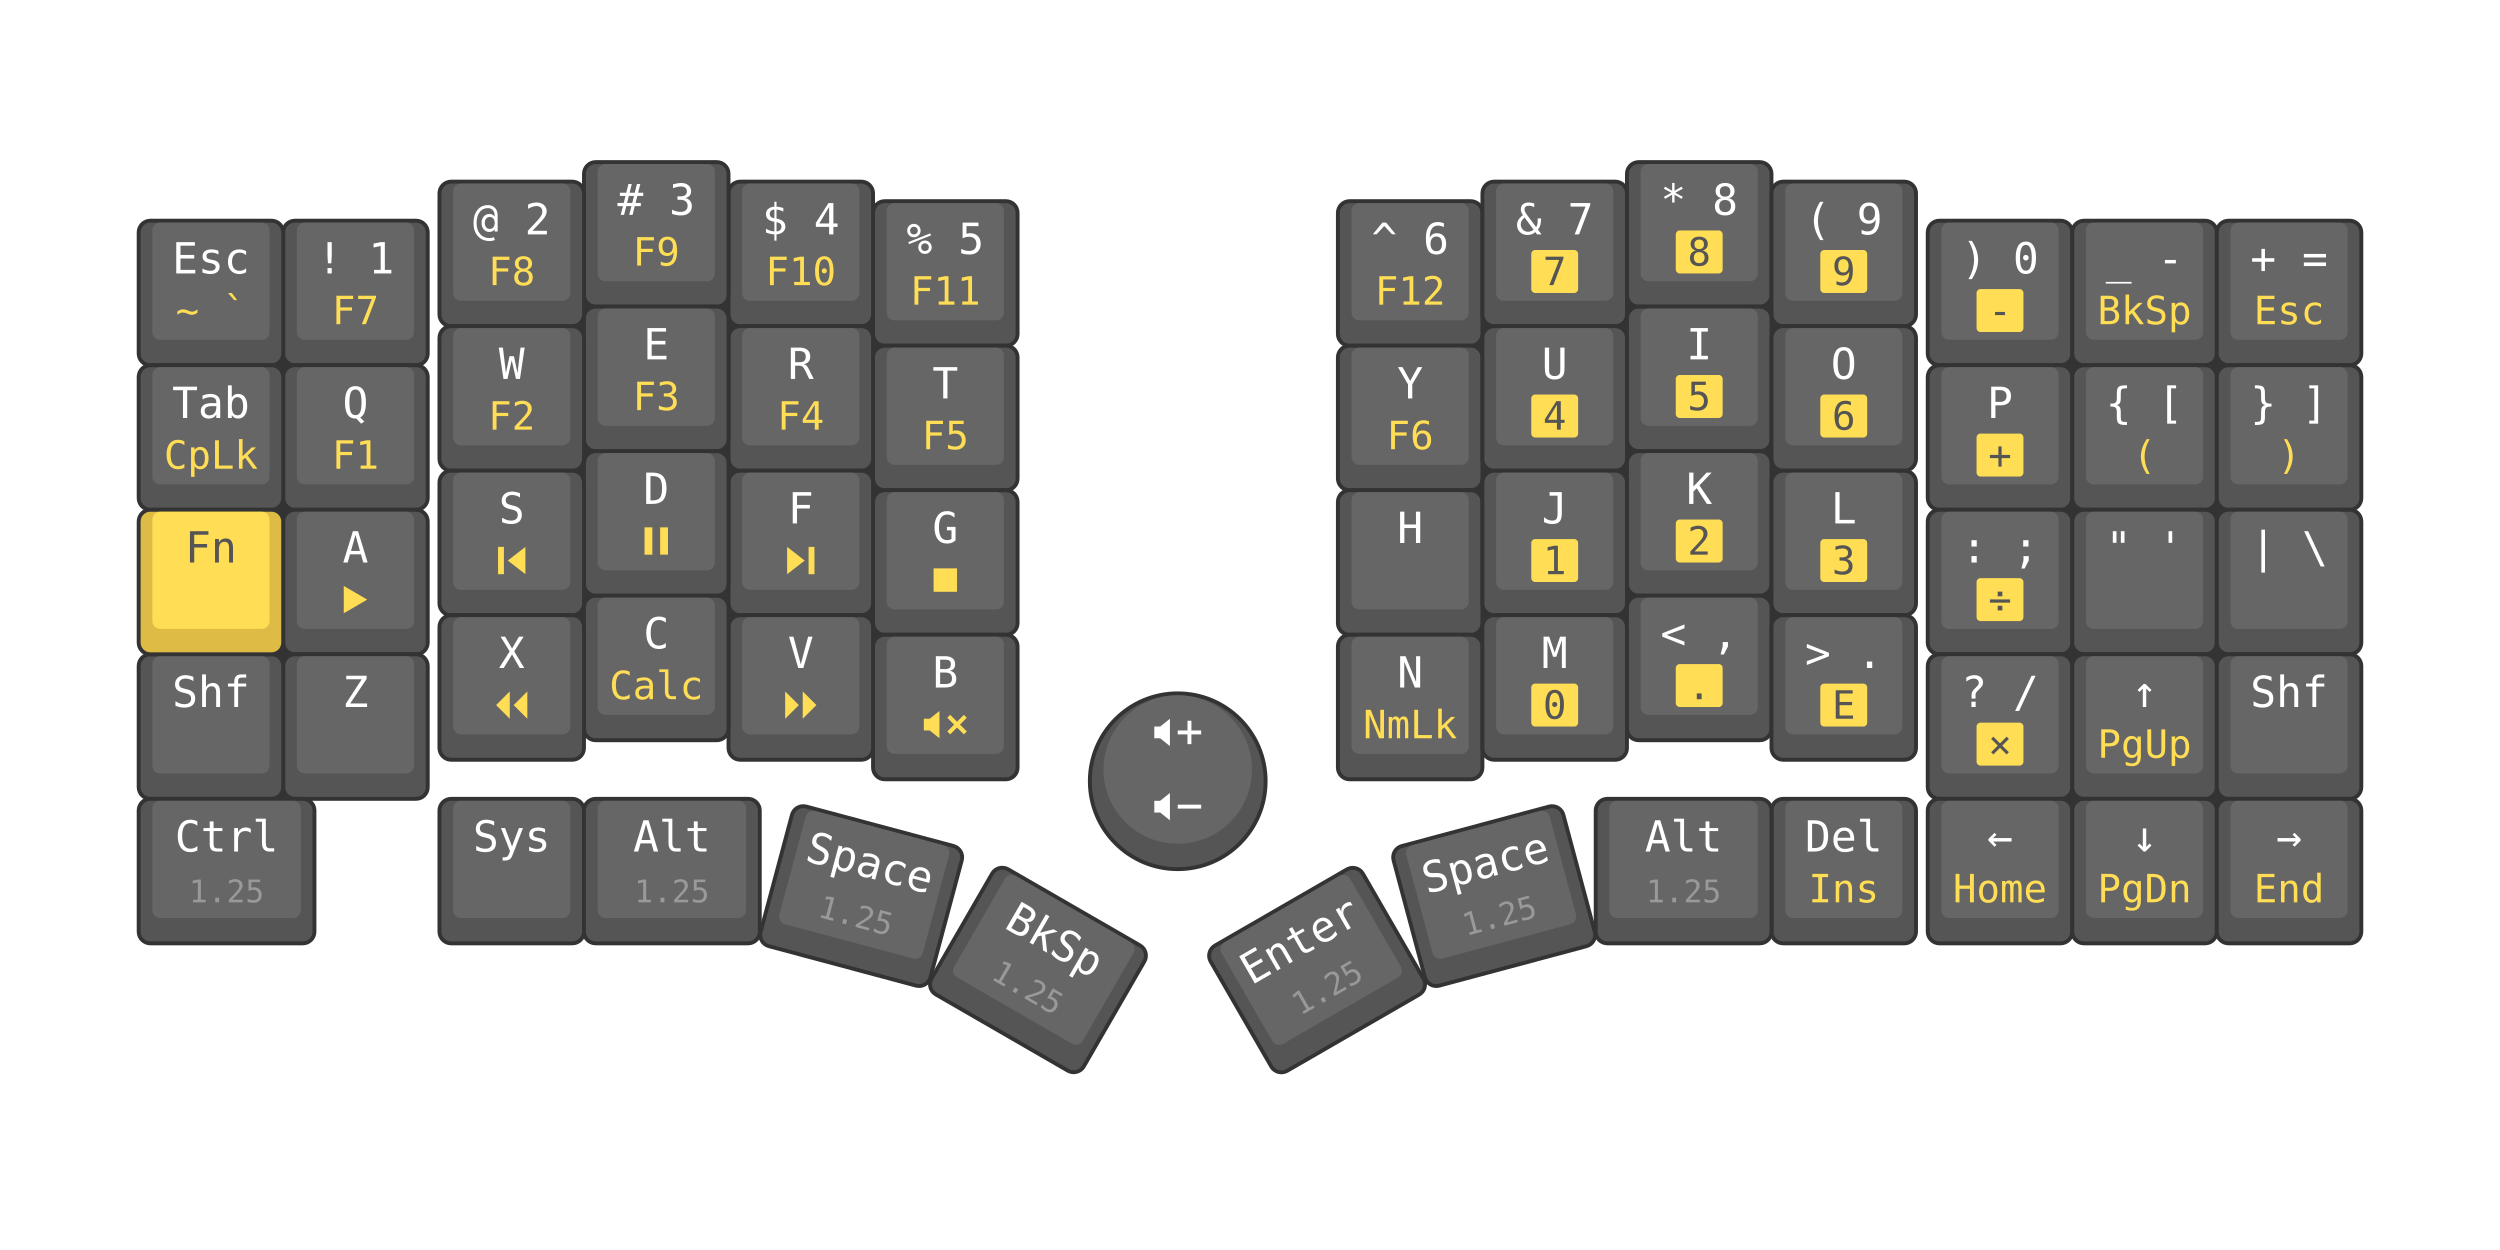
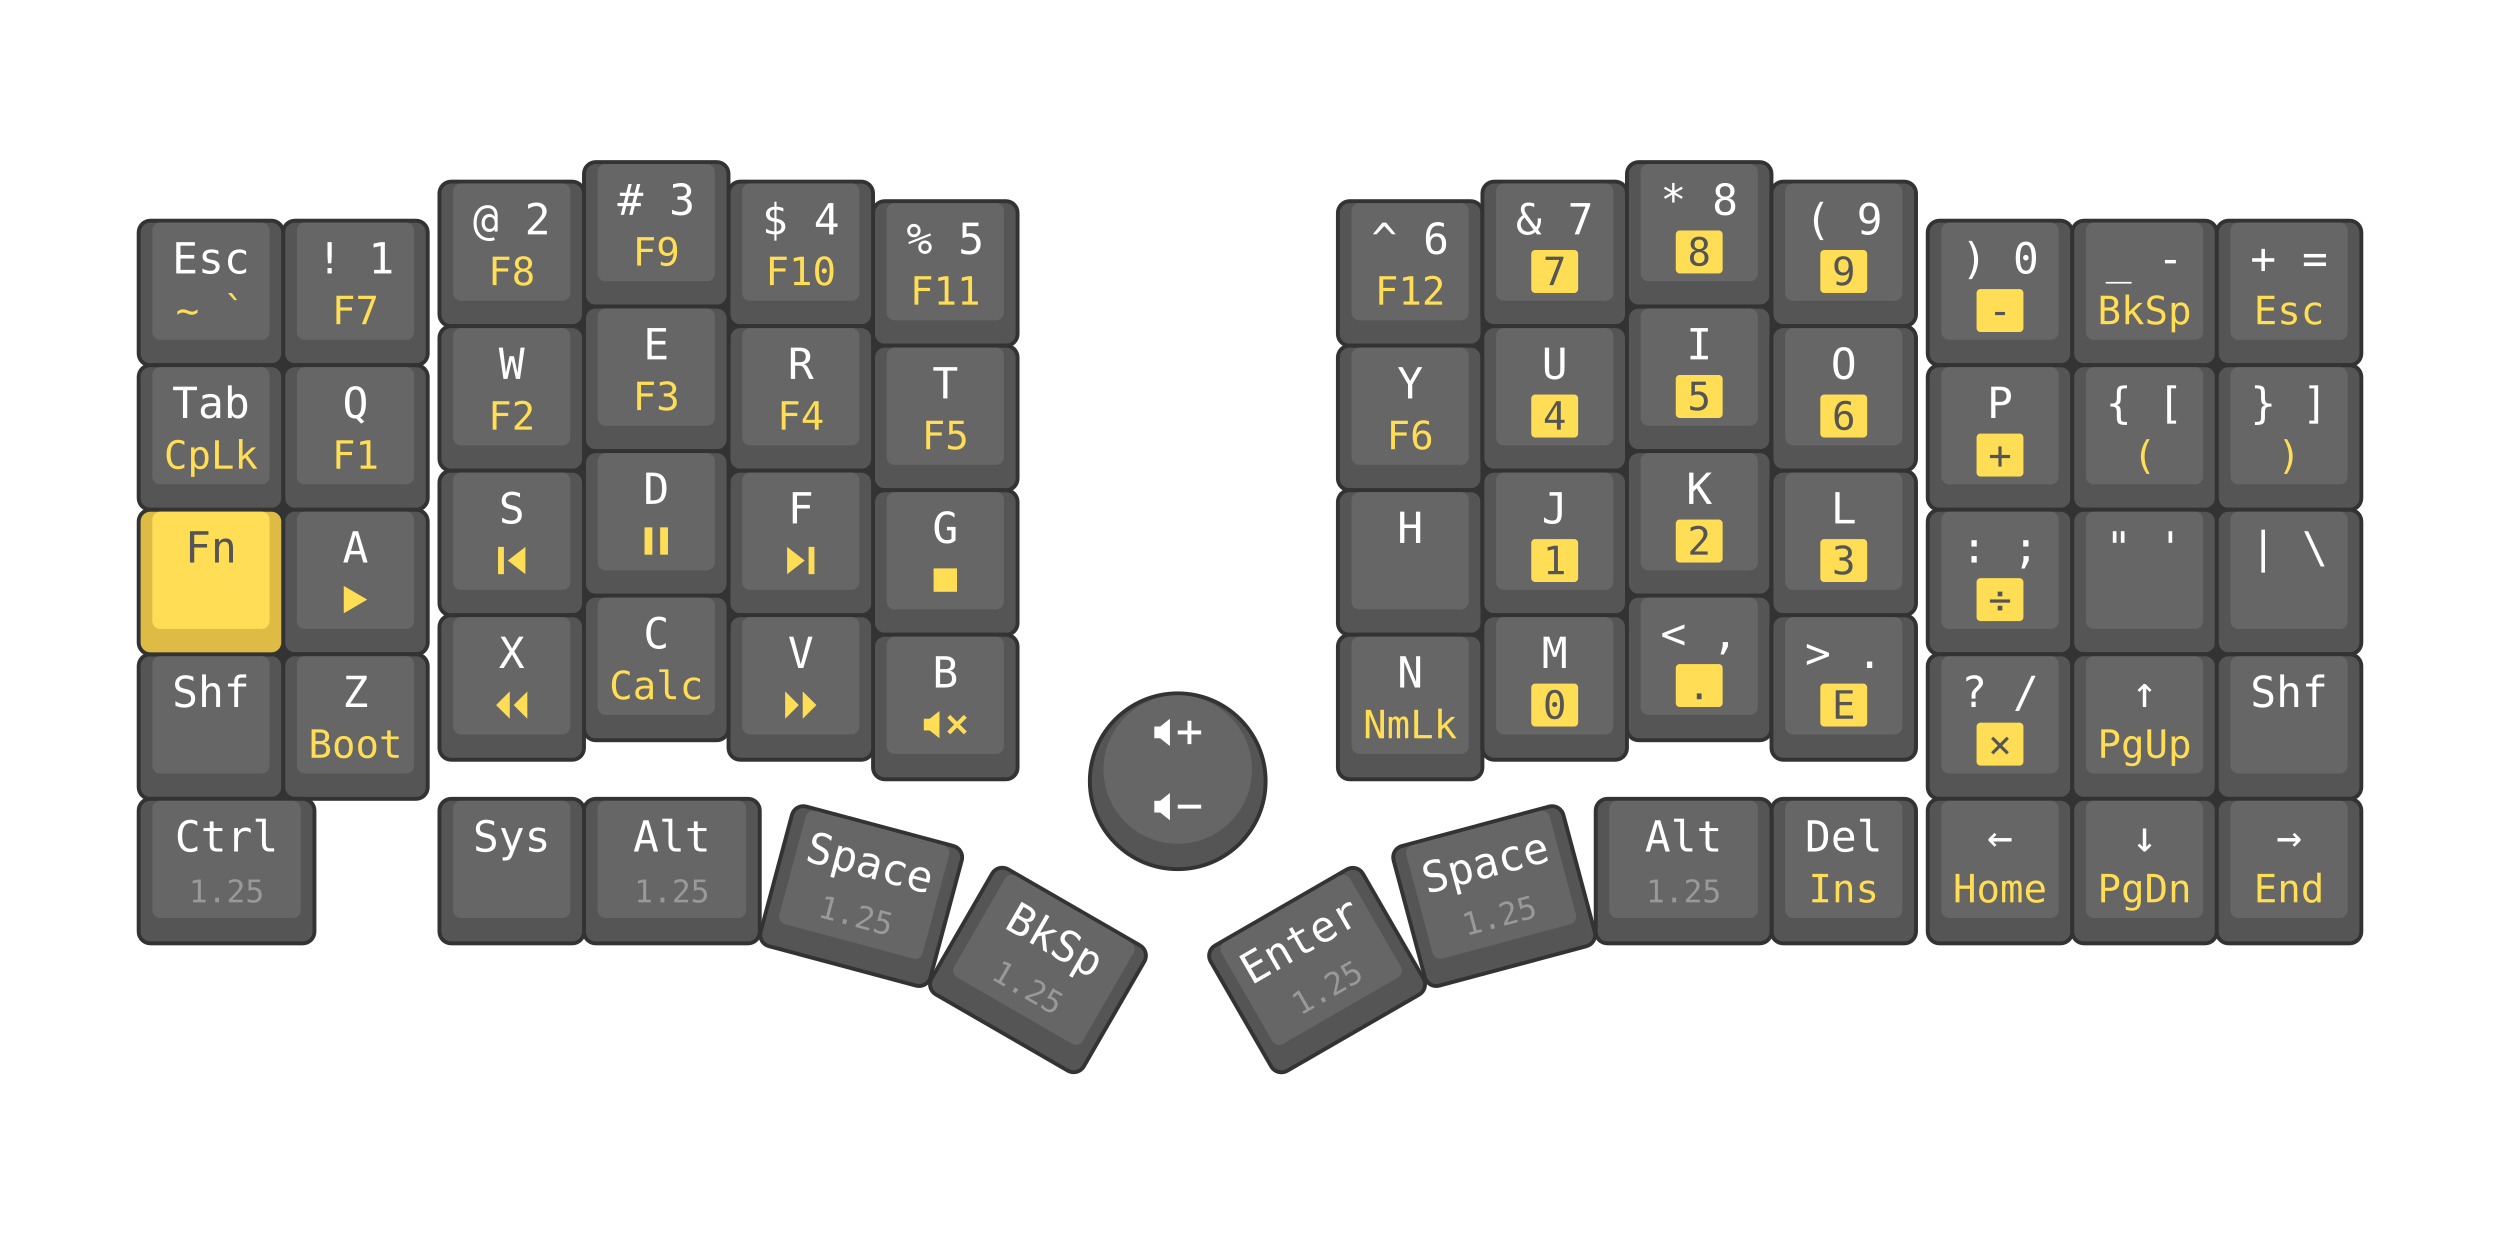
<svg xmlns="http://www.w3.org/2000/svg" width="1280" height="640" style="font-family:'Source Code Pro', monospace;text-anchor:middle" version="1.1">
  <rect width="100%" height="100%" style="fill:#fff" />
  <g style="fill:#333">
    <rect x="108" y="150" width="74" height="259" />
    <rect x="262" y="140" width="222" height="212" />
    <rect x="722" y="140" width="222" height="212" />
    <rect x="1024" y="150" width="148" height="296" />
  </g>
  <g style="fill:#555;stroke-width:2;stroke:#333">
    <rect x="685" y="103" width="74" height="74" rx="6" ry="6" />
    <rect x="759" y="93" width="74" height="74" rx="6" ry="6" />
    <rect x="833" y="83" width="74" height="74" rx="6" ry="6" />
    <rect x="907" y="93" width="74" height="74" rx="6" ry="6" />
    <rect x="987" y="113" width="74" height="74" rx="6" ry="6" />
    <rect x="1061" y="113" width="74" height="74" rx="6" ry="6" />
    <rect x="1135" y="113" width="74" height="74" rx="6" ry="6" />
    <rect x="685" y="177" width="74" height="74" rx="6" ry="6" />
    <rect x="759" y="167" width="74" height="74" rx="6" ry="6" />
    <rect x="833" y="157" width="74" height="74" rx="6" ry="6" />
    <rect x="907" y="167" width="74" height="74" rx="6" ry="6" />
    <rect x="987" y="187" width="74" height="74" rx="6" ry="6" />
    <rect x="1061" y="187" width="74" height="74" rx="6" ry="6" />
    <rect x="1135" y="187" width="74" height="74" rx="6" ry="6" />
    <rect x="685" y="251" width="74" height="74" rx="6" ry="6" />
    <rect x="759" y="241" width="74" height="74" rx="6" ry="6" />
    <rect x="833" y="231" width="74" height="74" rx="6" ry="6" />
    <rect x="907" y="241" width="74" height="74" rx="6" ry="6" />
    <rect x="987" y="261" width="74" height="74" rx="6" ry="6" />
    <rect x="1061" y="261" width="74" height="74" rx="6" ry="6" />
    <rect x="1135" y="261" width="74" height="74" rx="6" ry="6" />
    <rect x="685" y="325" width="74" height="74" rx="6" ry="6" />
    <rect x="759" y="315" width="74" height="74" rx="6" ry="6" />
    <rect x="833" y="305" width="74" height="74" rx="6" ry="6" />
    <rect x="907" y="315" width="74" height="74" rx="6" ry="6" />
    <rect x="987" y="335" width="74" height="74" rx="6" ry="6" />
    <rect x="1061" y="335" width="74" height="74" rx="6" ry="6" />
    <rect x="1135" y="335" width="74" height="74" rx="6" ry="6" />
    <rect x="987" y="409" width="74" height="74" rx="6" ry="6" />
    <rect x="1061" y="409" width="74" height="74" rx="6" ry="6" />
    <rect x="1135" y="409" width="74" height="74" rx="6" ry="6" />
    <rect x="447" y="103" width="74" height="74" rx="6" ry="6" />
    <rect x="447" y="177" width="74" height="74" rx="6" ry="6" />
    <rect x="447" y="251" width="74" height="74" rx="6" ry="6" />
    <rect x="447" y="325" width="74" height="74" rx="6" ry="6" />
    <rect x="373" y="93" width="74" height="74" rx="6" ry="6" />
    <rect x="373" y="167" width="74" height="74" rx="6" ry="6" />
    <rect x="373" y="241" width="74" height="74" rx="6" ry="6" />
    <rect x="373" y="315" width="74" height="74" rx="6" ry="6" />
    <rect x="299" y="83" width="74" height="74" rx="6" ry="6" />
    <rect x="299" y="157" width="74" height="74" rx="6" ry="6" />
    <rect x="299" y="231" width="74" height="74" rx="6" ry="6" />
    <rect x="299" y="305" width="74" height="74" rx="6" ry="6" />
    <rect x="225" y="93" width="74" height="74" rx="6" ry="6" />
    <rect x="225" y="167" width="74" height="74" rx="6" ry="6" />
    <rect x="225" y="241" width="74" height="74" rx="6" ry="6" />
    <rect x="225" y="315" width="74" height="74" rx="6" ry="6" />
    <rect x="145" y="113" width="74" height="74" rx="6" ry="6" />
    <rect x="145" y="187" width="74" height="74" rx="6" ry="6" />
    <rect x="145" y="261" width="74" height="74" rx="6" ry="6" />
    <rect x="145" y="335" width="74" height="74" rx="6" ry="6" />
    <rect x="71" y="113" width="74" height="74" rx="6" ry="6" />
    <rect x="71" y="187" width="74" height="74" rx="6" ry="6" />
    <rect x="71" y="335" width="74" height="74" rx="6" ry="6" />
    <rect x="907" y="409" width="74" height="74" rx="6" ry="6" />
    <rect x="817" y="409" width="90" height="74" rx="6" ry="6" />
    <rect x="71" y="409" width="90" height="74" rx="6" ry="6" />
    <rect x="225" y="409" width="74" height="74" rx="6" ry="6" />
    <rect x="299" y="409" width="90" height="74" rx="6" ry="6" />
    <rect x="71" y="261" width="74" height="74" rx="6" ry="6" style="fill:#db4" />
    <rect transform="rotate(-15 2125 -2676)" x="-45" y="-37" width="90" height="74" rx="6" ry="6" />
    <rect transform="rotate(-30 1264 -1010)" x="-45" y="-37" width="90" height="74" rx="6" ry="6" />
    <rect transform="rotate(15 -1522 1904)" x="-45" y="-37" width="90" height="74" rx="6" ry="6" />
    <rect transform="rotate(30 -661 1240)" x="-45" y="-37" width="90" height="74" rx="6" ry="6" />
    <circle cx="603" cy="400" r="45" />
  </g>
  <g style="fill:#666">
    <rect x="692" y="104" width="60" height="60" rx="4" ry="4" />
    <rect x="766" y="94" width="60" height="60" rx="4" ry="4" />
    <rect x="840" y="84" width="60" height="60" rx="4" ry="4" />
    <rect x="914" y="94" width="60" height="60" rx="4" ry="4" />
    <rect x="994" y="114" width="60" height="60" rx="4" ry="4" />
    <rect x="1068" y="114" width="60" height="60" rx="4" ry="4" />
    <rect x="1142" y="114" width="60" height="60" rx="4" ry="4" />
    <rect x="692" y="178" width="60" height="60" rx="4" ry="4" />
    <rect x="766" y="168" width="60" height="60" rx="4" ry="4" />
    <rect x="840" y="158" width="60" height="60" rx="4" ry="4" />
    <rect x="914" y="168" width="60" height="60" rx="4" ry="4" />
    <rect x="994" y="188" width="60" height="60" rx="4" ry="4" />
    <rect x="1068" y="188" width="60" height="60" rx="4" ry="4" />
    <rect x="1142" y="188" width="60" height="60" rx="4" ry="4" />
    <rect x="692" y="252" width="60" height="60" rx="4" ry="4" />
    <rect x="766" y="242" width="60" height="60" rx="4" ry="4" />
    <rect x="840" y="232" width="60" height="60" rx="4" ry="4" />
    <rect x="914" y="242" width="60" height="60" rx="4" ry="4" />
    <rect x="994" y="262" width="60" height="60" rx="4" ry="4" />
    <rect x="1068" y="262" width="60" height="60" rx="4" ry="4" />
    <rect x="1142" y="262" width="60" height="60" rx="4" ry="4" />
    <rect x="692" y="326" width="60" height="60" rx="4" ry="4" />
    <rect x="766" y="316" width="60" height="60" rx="4" ry="4" />
    <rect x="840" y="306" width="60" height="60" rx="4" ry="4" />
    <rect x="914" y="316" width="60" height="60" rx="4" ry="4" />
    <rect x="994" y="336" width="60" height="60" rx="4" ry="4" />
    <rect x="1068" y="336" width="60" height="60" rx="4" ry="4" />
    <rect x="1142" y="336" width="60" height="60" rx="4" ry="4" />
    <rect x="994" y="410" width="60" height="60" rx="4" ry="4" />
    <rect x="1068" y="410" width="60" height="60" rx="4" ry="4" />
    <rect x="1142" y="410" width="60" height="60" rx="4" ry="4" />
    <rect x="454" y="104" width="60" height="60" rx="4" ry="4" />
    <rect x="454" y="178" width="60" height="60" rx="4" ry="4" />
    <rect x="454" y="252" width="60" height="60" rx="4" ry="4" />
    <rect x="454" y="326" width="60" height="60" rx="4" ry="4" />
    <rect x="380" y="94" width="60" height="60" rx="4" ry="4" />
    <rect x="380" y="168" width="60" height="60" rx="4" ry="4" />
    <rect x="380" y="242" width="60" height="60" rx="4" ry="4" />
    <rect x="380" y="316" width="60" height="60" rx="4" ry="4" />
    <rect x="306" y="84" width="60" height="60" rx="4" ry="4" />
    <rect x="306" y="158" width="60" height="60" rx="4" ry="4" />
    <rect x="306" y="232" width="60" height="60" rx="4" ry="4" />
    <rect x="306" y="306" width="60" height="60" rx="4" ry="4" />
    <rect x="232" y="94" width="60" height="60" rx="4" ry="4" />
    <rect x="232" y="168" width="60" height="60" rx="4" ry="4" />
    <rect x="232" y="242" width="60" height="60" rx="4" ry="4" />
    <rect x="232" y="316" width="60" height="60" rx="4" ry="4" />
    <rect x="152" y="114" width="60" height="60" rx="4" ry="4" />
    <rect x="152" y="188" width="60" height="60" rx="4" ry="4" />
    <rect x="152" y="262" width="60" height="60" rx="4" ry="4" />
    <rect x="152" y="336" width="60" height="60" rx="4" ry="4" />
    <rect x="78" y="114" width="60" height="60" rx="4" ry="4" />
    <rect x="78" y="188" width="60" height="60" rx="4" ry="4" />
    <rect x="78" y="336" width="60" height="60" rx="4" ry="4" />
    <rect x="914" y="410" width="60" height="60" rx="4" ry="4" />
    <rect x="824" y="410" width="76" height="60" rx="4" ry="4" />
    <rect x="78" y="410" width="76" height="60" rx="4" ry="4" />
    <rect x="232" y="410" width="60" height="60" rx="4" ry="4" />
    <rect x="306" y="410" width="76" height="60" rx="4" ry="4" />
    <rect x="78" y="262" width="60" height="60" rx="4" ry="4" style="fill:#fd5" />
    <rect transform="rotate(-15 2125 -2676)" x="-38" y="-36" width="76" height="60" rx="4" ry="4" />
    <rect transform="rotate(-30 1264 -1010)" x="-38" y="-36" width="76" height="60" rx="4" ry="4" />
    <rect transform="rotate(15 -1522 1904)" x="-38" y="-36" width="76" height="60" rx="4" ry="4" />
    <rect transform="rotate(30 -661 1240)" x="-38" y="-36" width="76" height="60" rx="4" ry="4" />
    <circle cx="603" cy="394" r="38" />
  </g>
  <g style="fill:#fd5">
    <rect x="858" y="118" width="24" height="22" rx="2" ry="2" />
    <rect x="784" y="128" width="24" height="22" rx="2" ry="2" />
    <rect x="932" y="128" width="24" height="22" rx="2" ry="2" />
    <rect x="1012" y="148" width="24" height="22" rx="2" ry="2" />
    <rect x="784" y="202" width="24" height="22" rx="2" ry="2" />
    <rect x="858" y="192" width="24" height="22" rx="2" ry="2" />
    <rect x="932" y="202" width="24" height="22" rx="2" ry="2" />
    <rect x="1012" y="222" width="24" height="22" rx="2" ry="2" />
    <rect x="784" y="276" width="24" height="22" rx="2" ry="2" />
    <rect x="858" y="266" width="24" height="22" rx="2" ry="2" />
    <rect x="932" y="276" width="24" height="22" rx="2" ry="2" />
    <rect x="1012" y="296" width="24" height="22" rx="2" ry="2" />
    <rect x="784" y="350" width="24" height="22" rx="2" ry="2" />
    <rect x="858" y="340" width="24" height="22" rx="2" ry="2" />
    <rect x="932" y="350" width="24" height="22" rx="2" ry="2" />
    <rect x="1012" y="370" width="24" height="22" rx="2" ry="2" />
  </g>
  <g style="fill:#fff;font-size:22px">
    <text x="108" y="140">Esc</text>
    <text x="182" y="140">! 1</text>
    <text x="262" y="120">@ 2</text>
    <text x="336" y="110"># 3</text>
    <text x="410" y="120">$ 4</text>
    <text x="484" y="130">% 5</text>
    <text x="722" y="130">^ 6</text>
    <text x="796" y="120">&amp; 7</text>
    <text x="870" y="110">* 8</text>
    <text x="944" y="120">( 9</text>
    <text x="1024" y="140">) 0</text>
    <text x="1098" y="140">_ -</text>
    <text x="1172" y="140">+ =</text>
    <text x="108" y="214">Tab</text>
    <text x="182" y="214">Q</text>
    <text x="262" y="194">W</text>
    <text x="336" y="184">E</text>
    <text x="410" y="194">R</text>
    <text x="484" y="204">T</text>
    <text x="722" y="204">Y</text>
    <text x="796" y="194">U</text>
    <text x="870" y="184">I</text>
    <text x="944" y="194">O</text>
    <text x="1024" y="214">P</text>
    <text x="1098" y="214">{ [</text>
    <text x="1172" y="214">} ]</text>
    <text x="108" y="288" style="fill:#555">Fn</text>
    <text x="182" y="288">A</text>
    <text x="262" y="268">S</text>
    <text x="336" y="258">D</text>
    <text x="410" y="268">F</text>
    <text x="484" y="278">G</text>
    <text x="722" y="278">H</text>
    <text x="796" y="268">J</text>
    <text x="870" y="258">K</text>
    <text x="944" y="268">L</text>
    <text x="1024" y="288">: ;</text>
    <text x="1098" y="288">" '</text>
    <text x="1172" y="288">| \</text>
    <text x="108" y="362">Shf</text>
    <text x="182" y="362">Z</text>
    <text x="262" y="342">X</text>
    <text x="336" y="332">C</text>
    <text x="410" y="342">V</text>
    <text x="484" y="352">B</text>
    <text x="722" y="352">N</text>
    <text x="796" y="342">M</text>
    <text x="870" y="332">&lt; ,</text>
    <text x="944" y="342">&gt; .</text>
    <text x="1024" y="362">? /</text>
    <text x="1098" y="362">↑</text>
    <text x="1172" y="362">Shf</text>
    <text x="116" y="436">Ctrl</text>
    <text x="262" y="436">Sys</text>
    <text x="344" y="436">Alt</text>
    <text transform="rotate(15 -1522 1904)" y="-10">Space</text>
    <text transform="rotate(30 -661 1240)" y="-10">BkSp</text>
    <text transform="rotate(-30 1264 -1010)" y="-10">Enter</text>
    <text transform="rotate(-15 2125 -2676)" y="-10">Space</text>
    <text x="862" y="436">Alt</text>
    <text x="944" y="436">Del</text>
    <text x="1024" y="436">←</text>
    <text x="1098" y="436">↓</text>
    <text x="1172" y="436">→</text>
    <path d="m599 368-5 4h-3v6h3l5 4zm11 1h-2v5h-5v2h5v5h2v-5h5v-2h-5z" />
    <path d="m599 406-5 4h-3v6h3l5 4zm4 6v2h12v-2z" />
  </g>
  <g style="fill:#999;font-size:16px">
    <text x="116" y="462">1.25</text>
    <text x="344" y="462">1.25</text>
    <text transform="rotate(15 -1522 1904)" y="16">1.25</text>
    <text transform="rotate(30 -661 1240)" y="16">1.25</text>
    <text transform="rotate(-30 1264 -1010)" y="16">1.25</text>
    <text transform="rotate(-15 2125 -2676)" y="16">1.25</text>
    <text x="862" y="462">1.25</text>
  </g>
  <g style="fill:#fd5;font-size:20px">
    <text x="108" y="166">~ `</text>
    <text x="182" y="166">F7</text>
    <text x="262" y="146">F8</text>
    <text x="336" y="136">F9</text>
    <text x="410" y="146">F10</text>
    <text x="484" y="156">F11</text>
    <text x="722" y="156">F12</text>
    <text x="1098" y="166">BkSp</text>
    <text x="1172" y="166">Esc</text>
    <text x="108" y="240">CpLk</text>
    <text x="182" y="240">F1</text>
    <text x="262" y="220">F2</text>
    <text x="336" y="210">F3</text>
    <text x="410" y="220">F4</text>
    <text x="484" y="230">F5</text>
    <text x="722" y="230">F6</text>
    <text x="1098" y="240">(</text>
    <text x="1172" y="240">)</text>
+     <text x="182" y="388">Boot</text>
    <text x="336" y="358">Calc</text>
    <text x="722" y="378">NmLk</text>
    <text x="1098" y="388">PgUp</text>
    <text x="944" y="462">Ins</text>
    <text x="1024" y="462">Home</text>
    <text x="1098" y="462">PgDn</text>
    <text x="1172" y="462">End</text>
    <path d="m176 300 12 7-12 7z" />
    <path d="m255 280v14h3v-14zm14 0-9 7 9 7z" />
    <path d="m330 270v14h4v-14zm8 0v14h4v-14z" />
    <path d="m417 280v14h-3v-14zm-14 0 9 7-9 7z" />
    <path d="m478 291v12h12v-12z" />
    <path d="m261 354-7 7 7 7zm9 0-7 7 7 7z" />
    <path d="m411 354 7 7-7 7zm-9 0 7 7-7 7z" />
    <path d="m481 364-5 4h-3v6h3l5 4zm5.5 2-1.5 1.5 3.5 3.5-3.5 3.5 1.5 1.5 3.5-3.5 3.5 3.5 1.5-1.5-3.5-3.5 3.5-3.5-1.5-1.5-3.5 3.5z" />
  </g>
  <g style="fill:#555;font-size:20px">
    <text x="796" y="146">7</text>
    <text x="870" y="136">8</text>
    <text x="944" y="146">9</text>
    <text x="1024" y="166">-</text>
    <text x="796" y="220">4</text>
    <text x="870" y="210">5</text>
    <text x="944" y="220">6</text>
    <text x="1024" y="240">+</text>
    <text x="796" y="294">1</text>
    <text x="870" y="284">2</text>
    <text x="944" y="294">3</text>
    <text x="1024" y="314">÷</text>
    <text x="796" y="368">0</text>
    <text x="870" y="358">.</text>
    <text x="944" y="368">E</text>
    <text x="1024" y="388">×</text>
  </g>
</svg>
